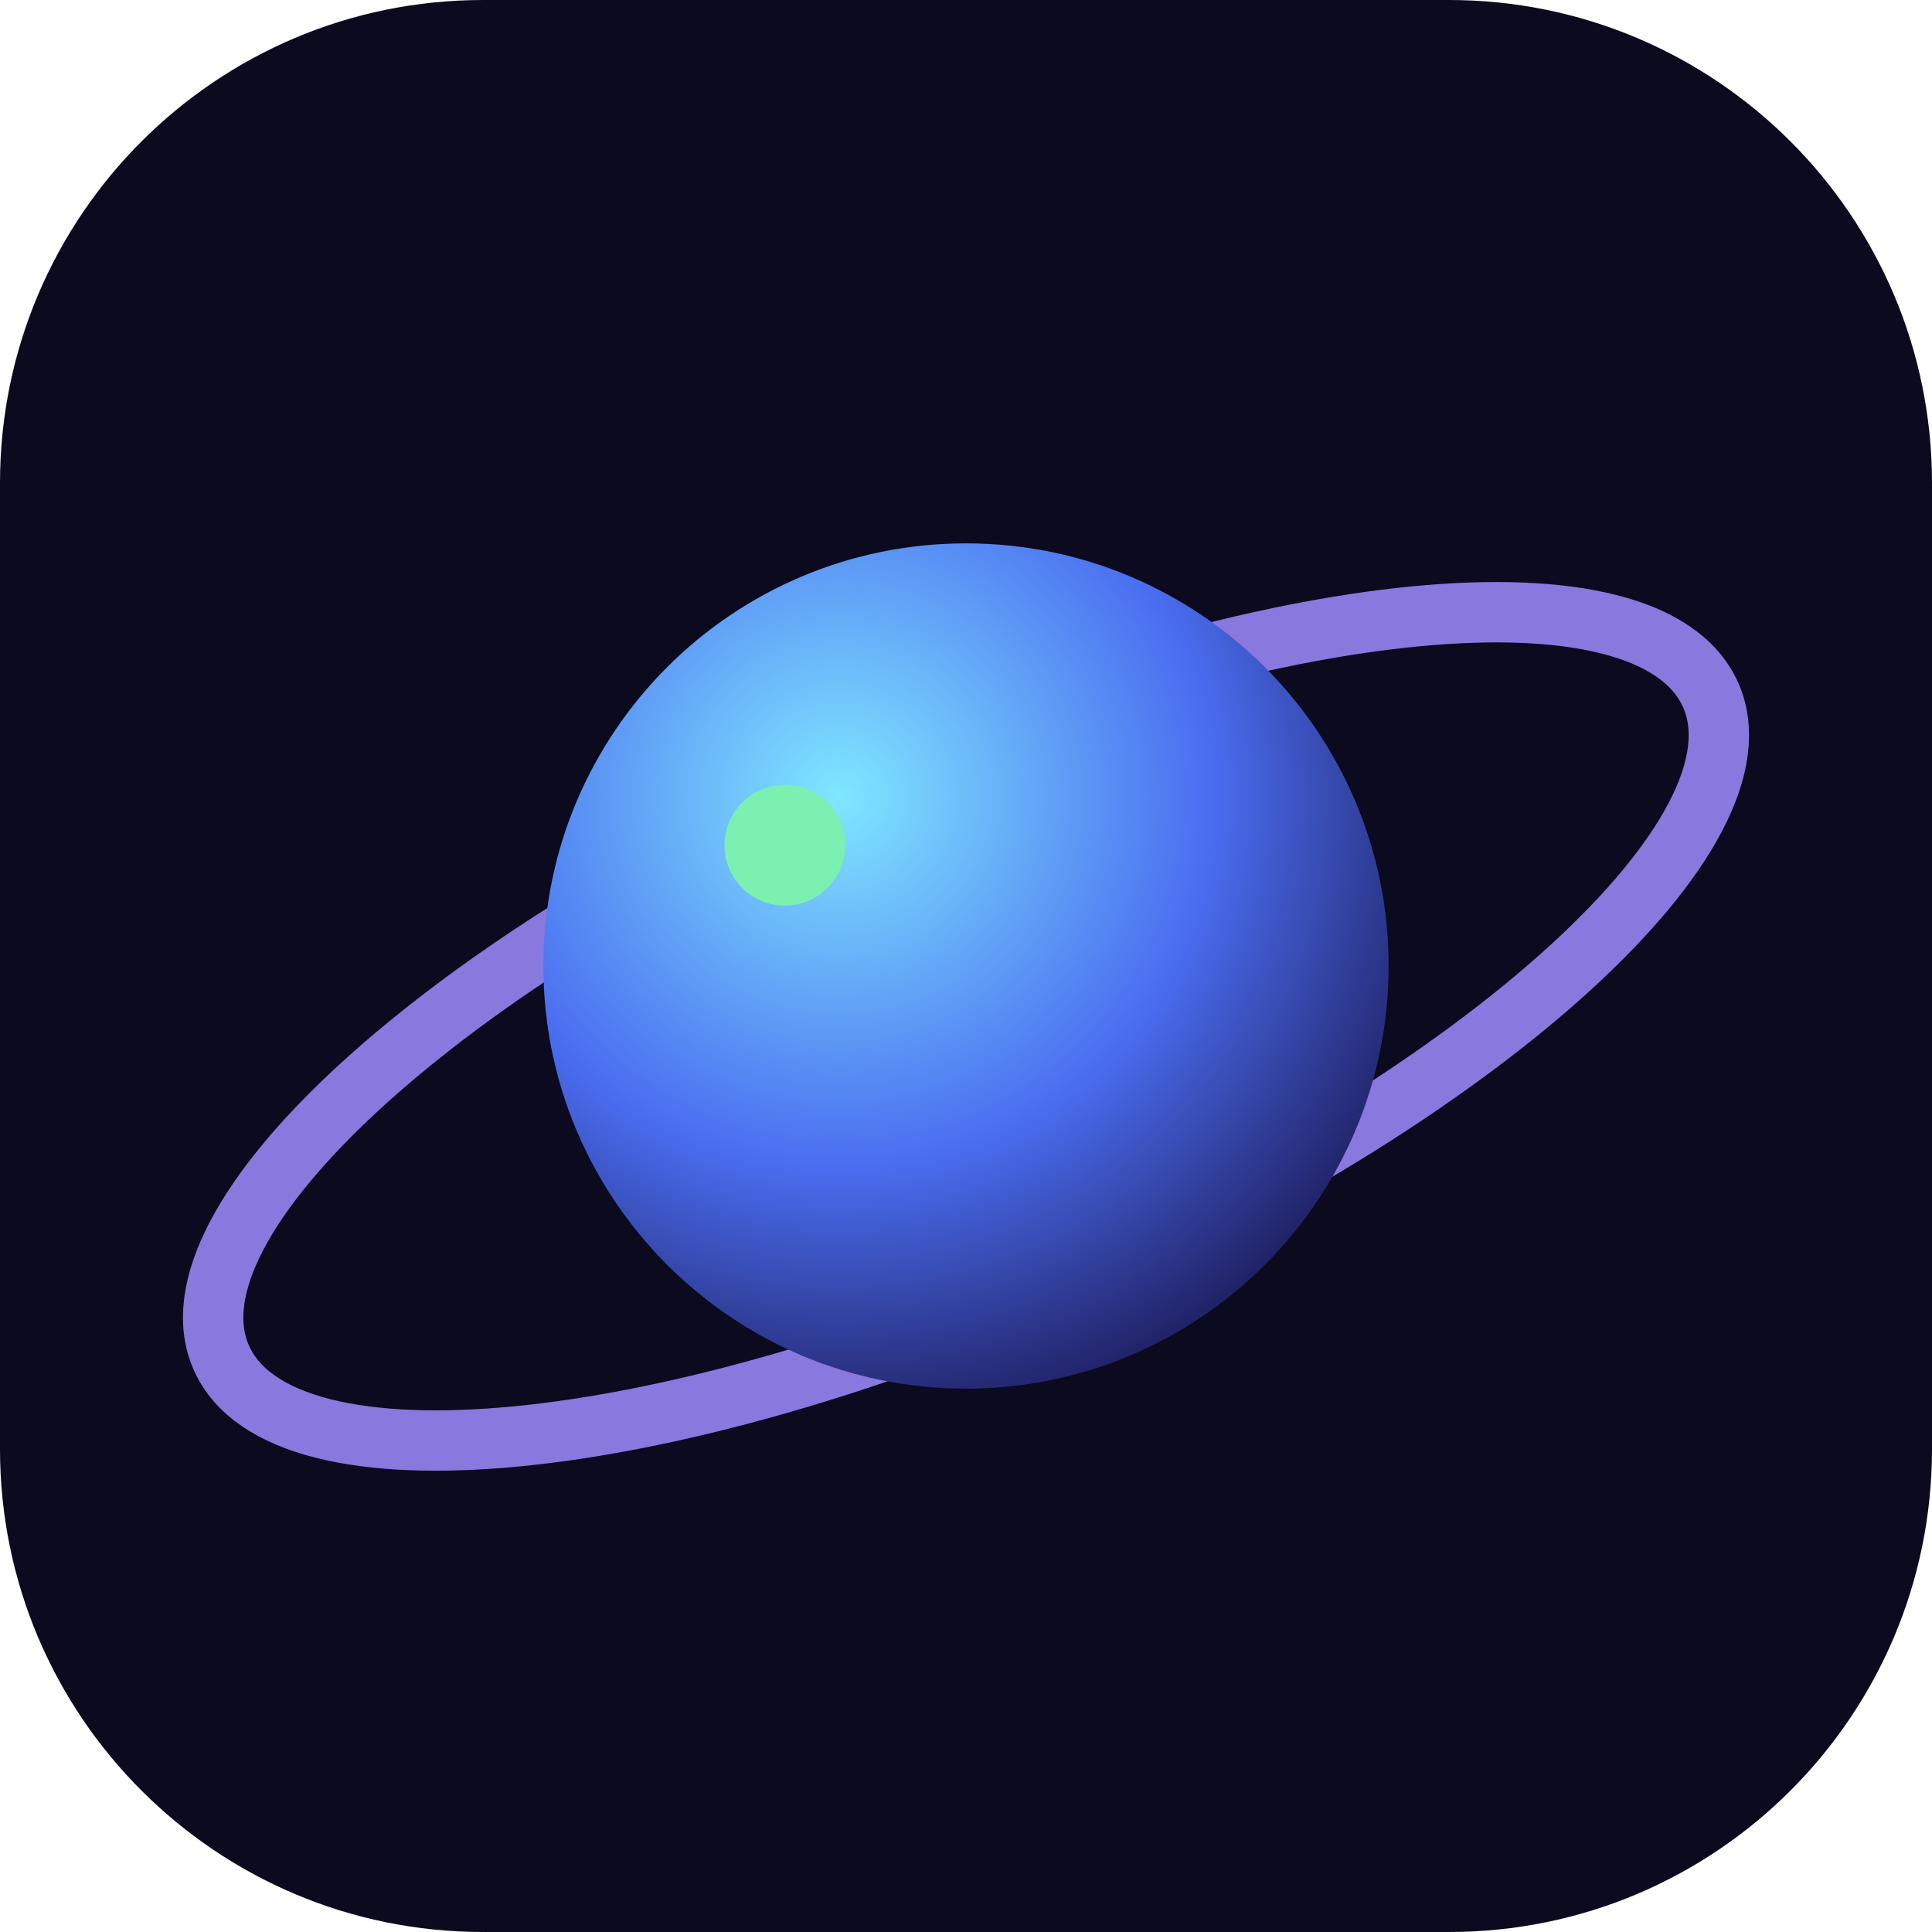
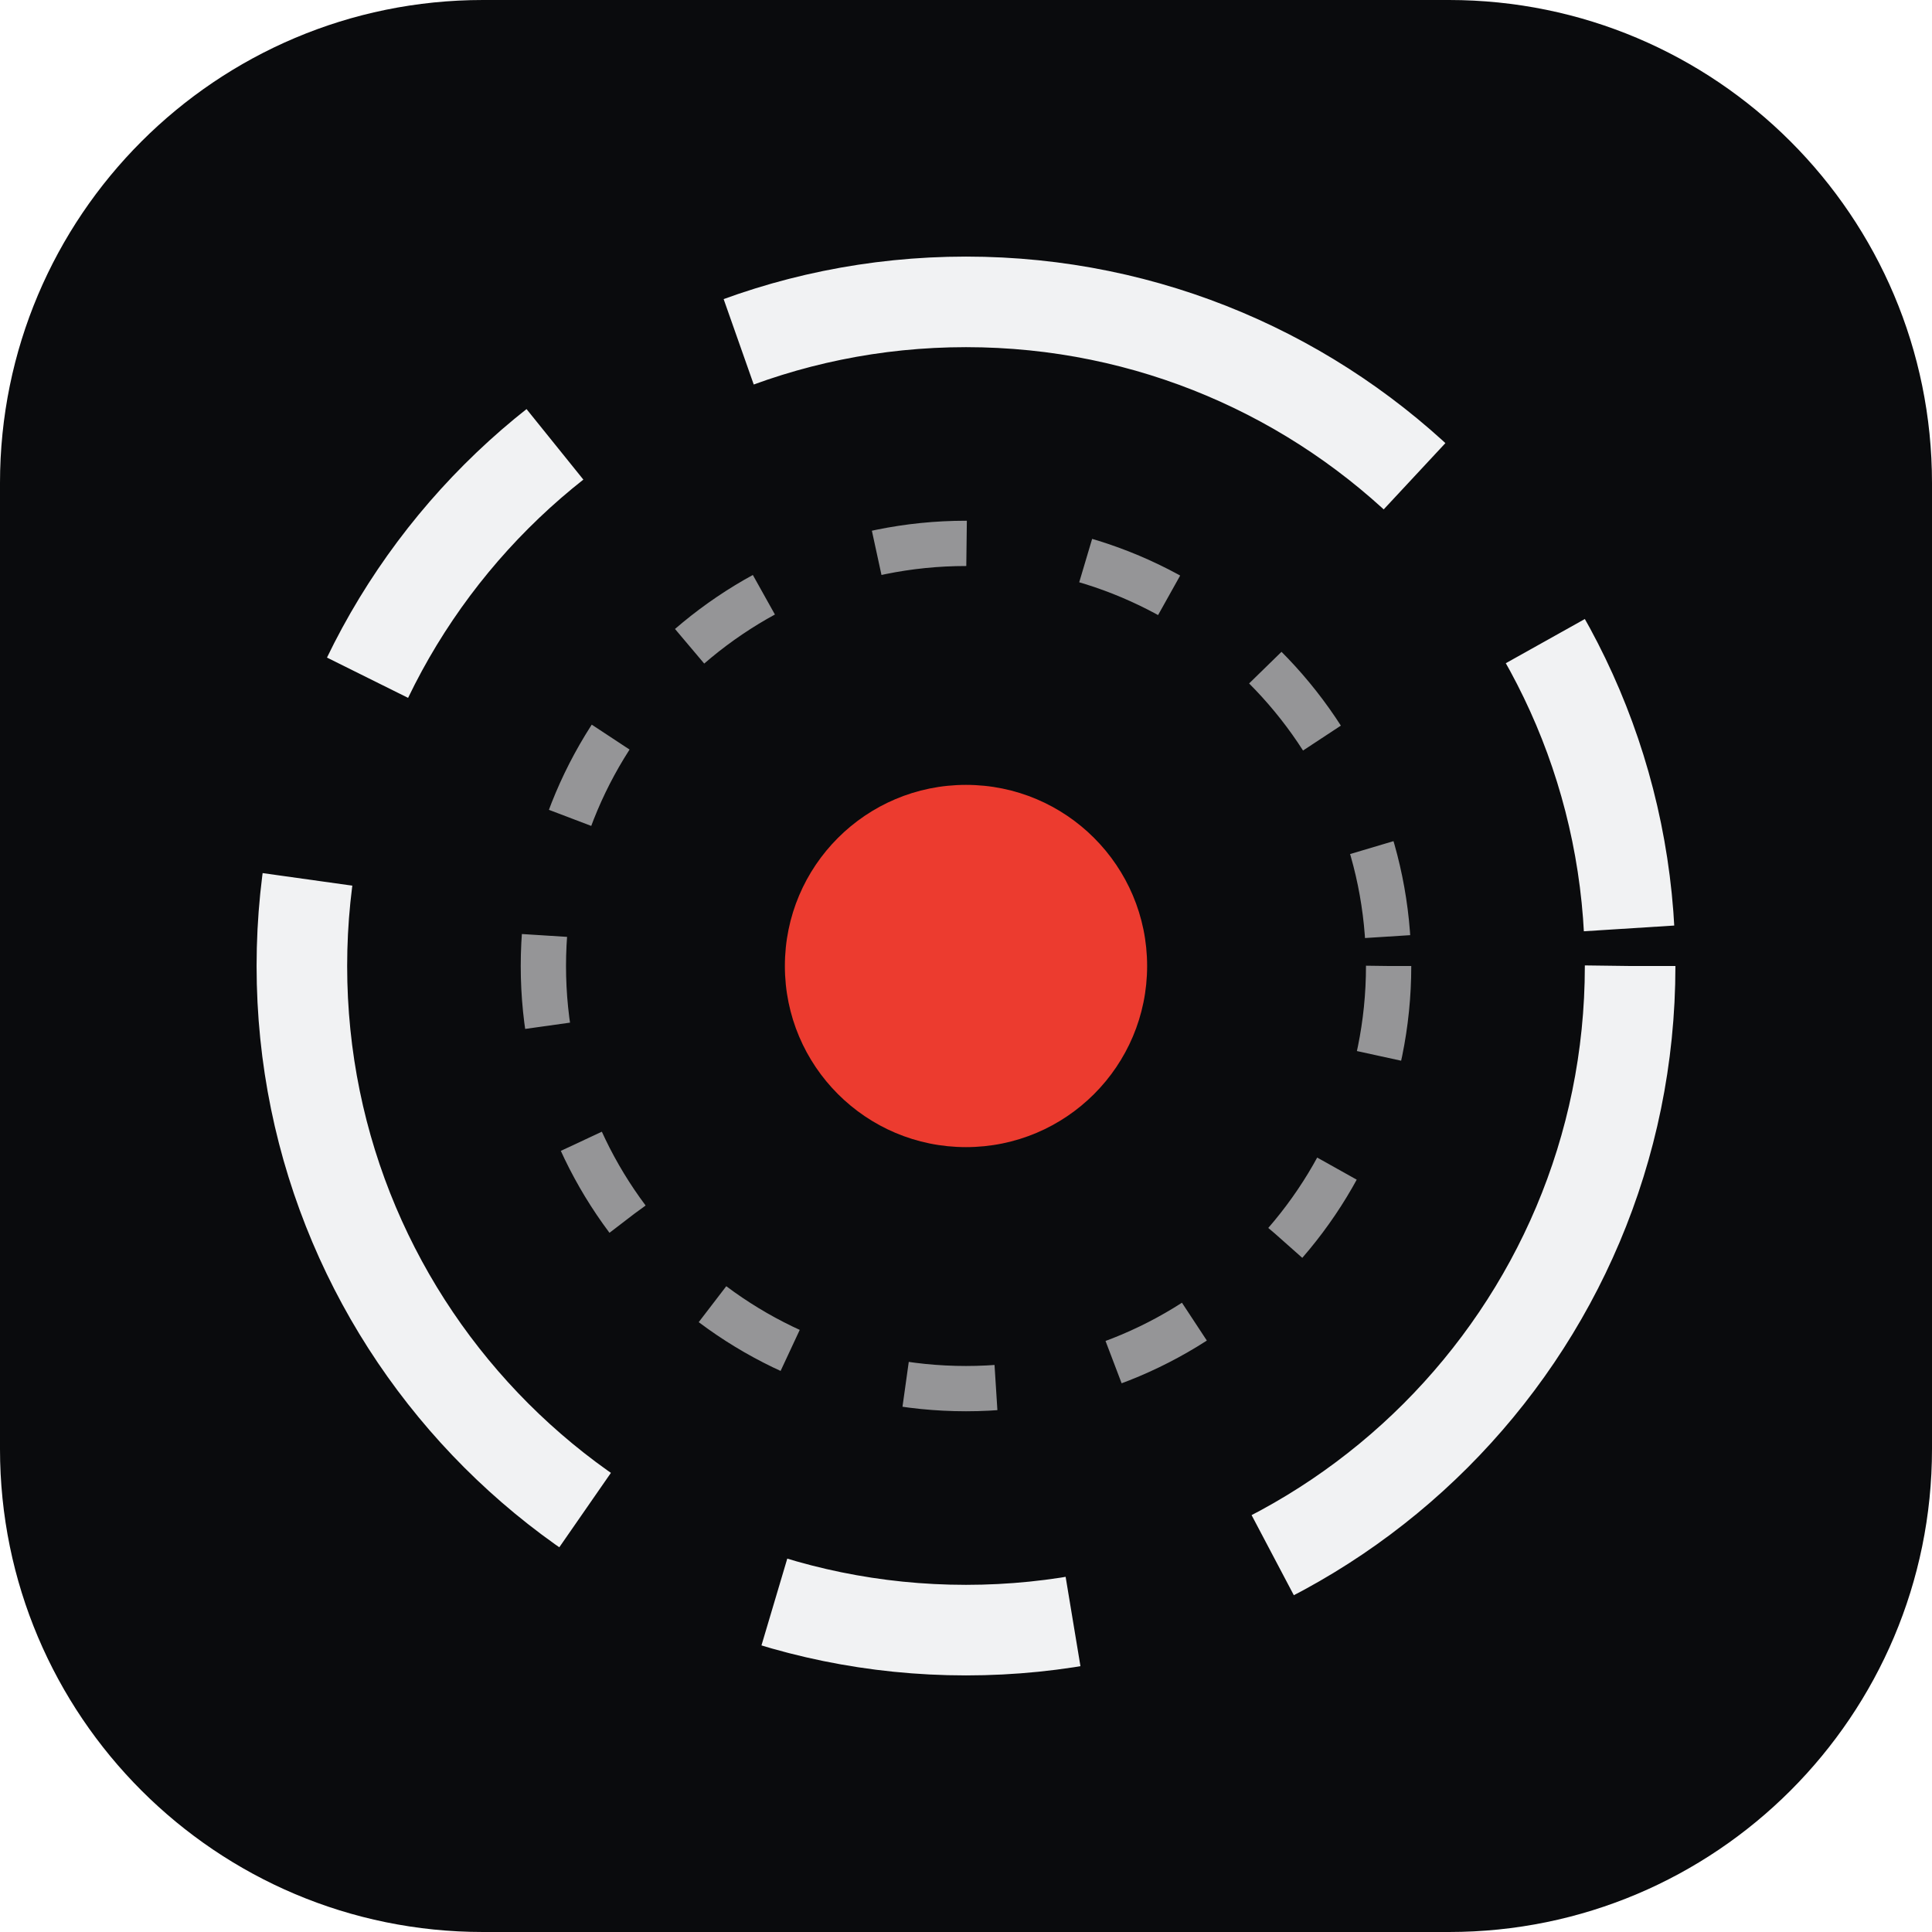
<svg xmlns="http://www.w3.org/2000/svg" viewBox="0 0 64 64">
-   <defs>
-     <radialGradient id="p" cx="35%" cy="30%" r="80%">
-       <stop offset="0" stop-color="#7fe7ff" />
-       <stop offset="0.55" stop-color="#4a6df0" />
-       <stop offset="1" stop-color="#1a1650" />
-     </radialGradient>
-   </defs>
-   <rect width="64" height="64" rx="16" fill="#0b0a1f" />
-   <ellipse cx="32" cy="34" rx="27" ry="9" fill="none" stroke="#9f8cff" stroke-width="2" transform="rotate(-24 32 34)" opacity=".85" />
-   <circle cx="32" cy="32" r="14" fill="url(#p)" />
-   <circle cx="26" cy="28" r="2" fill="#7bf0b0" />
+   <rect width="64" height="64" rx="16" fill="#0a0b0d" />
+   <circle cx="32" cy="32" r="22" fill="none" stroke="#f1f2f3" stroke-width="3" stroke-dasharray="24 7 10 7" />
+   <circle cx="32" cy="32" r="14" fill="none" stroke="#f1f2f3" stroke-width="1.5" stroke-dasharray="3 4" opacity=".6" />
+   <circle cx="32" cy="32" r="6" fill="#ec3b2f" />
</svg>
